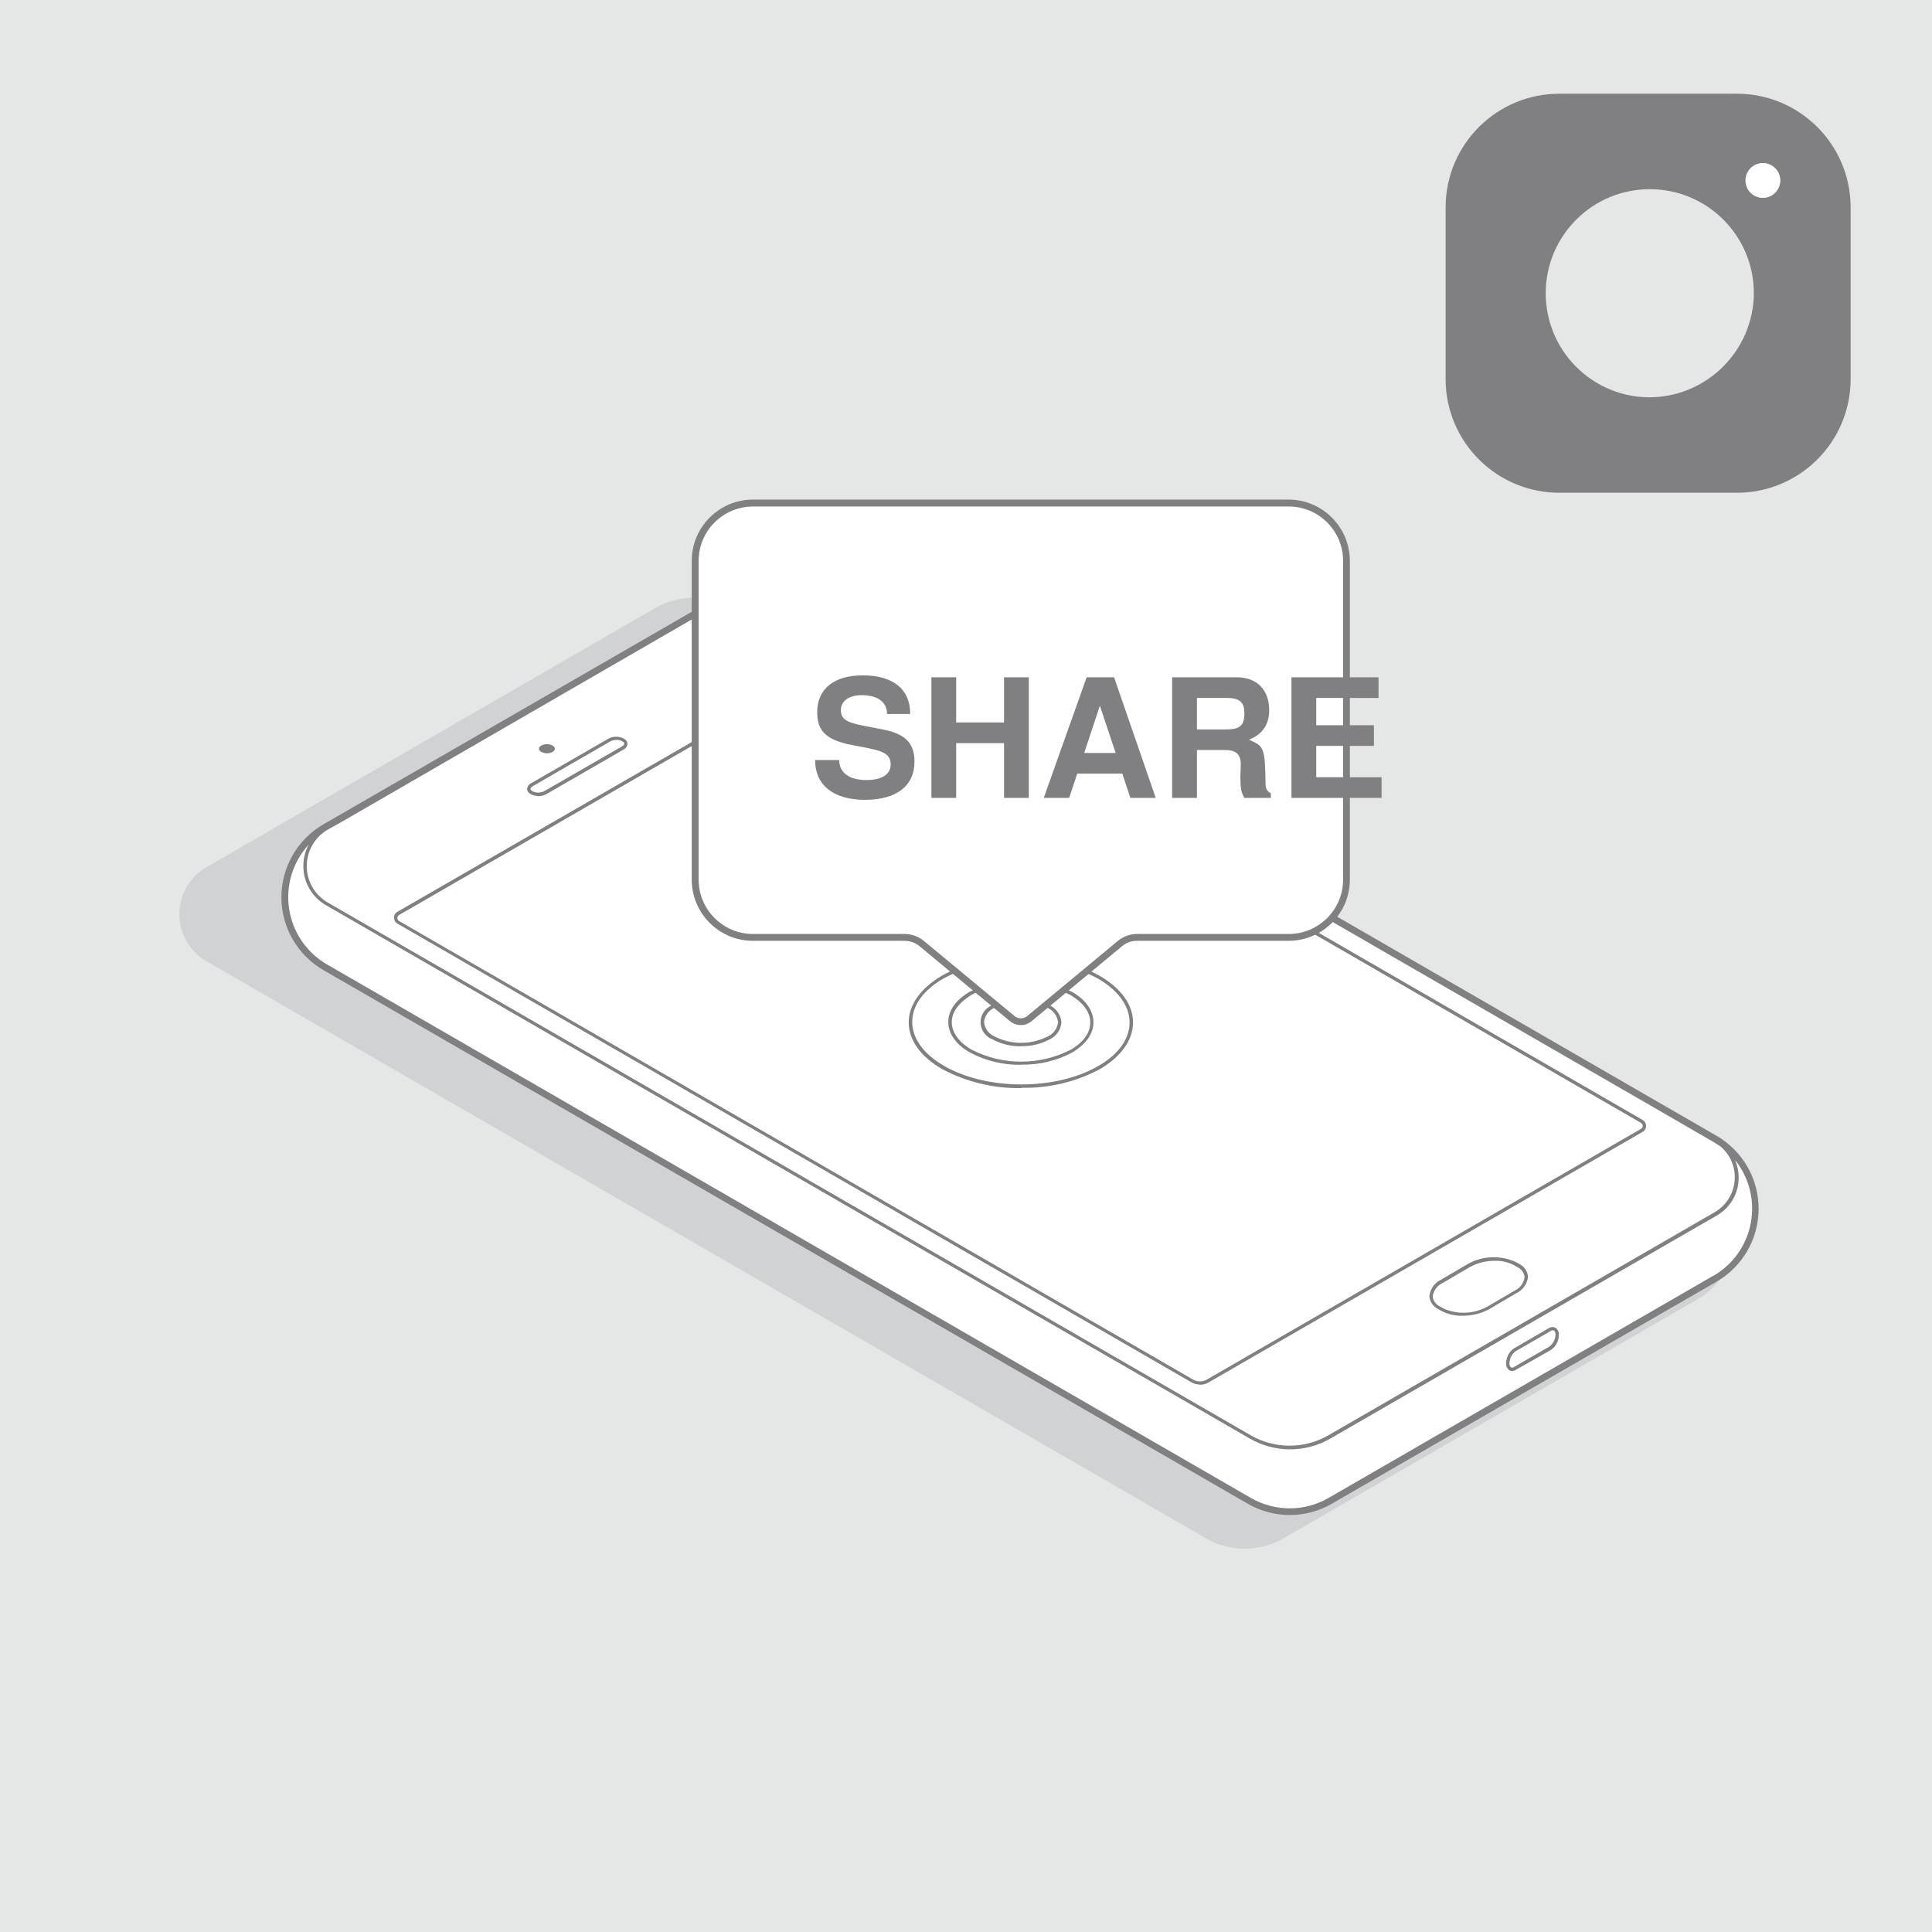
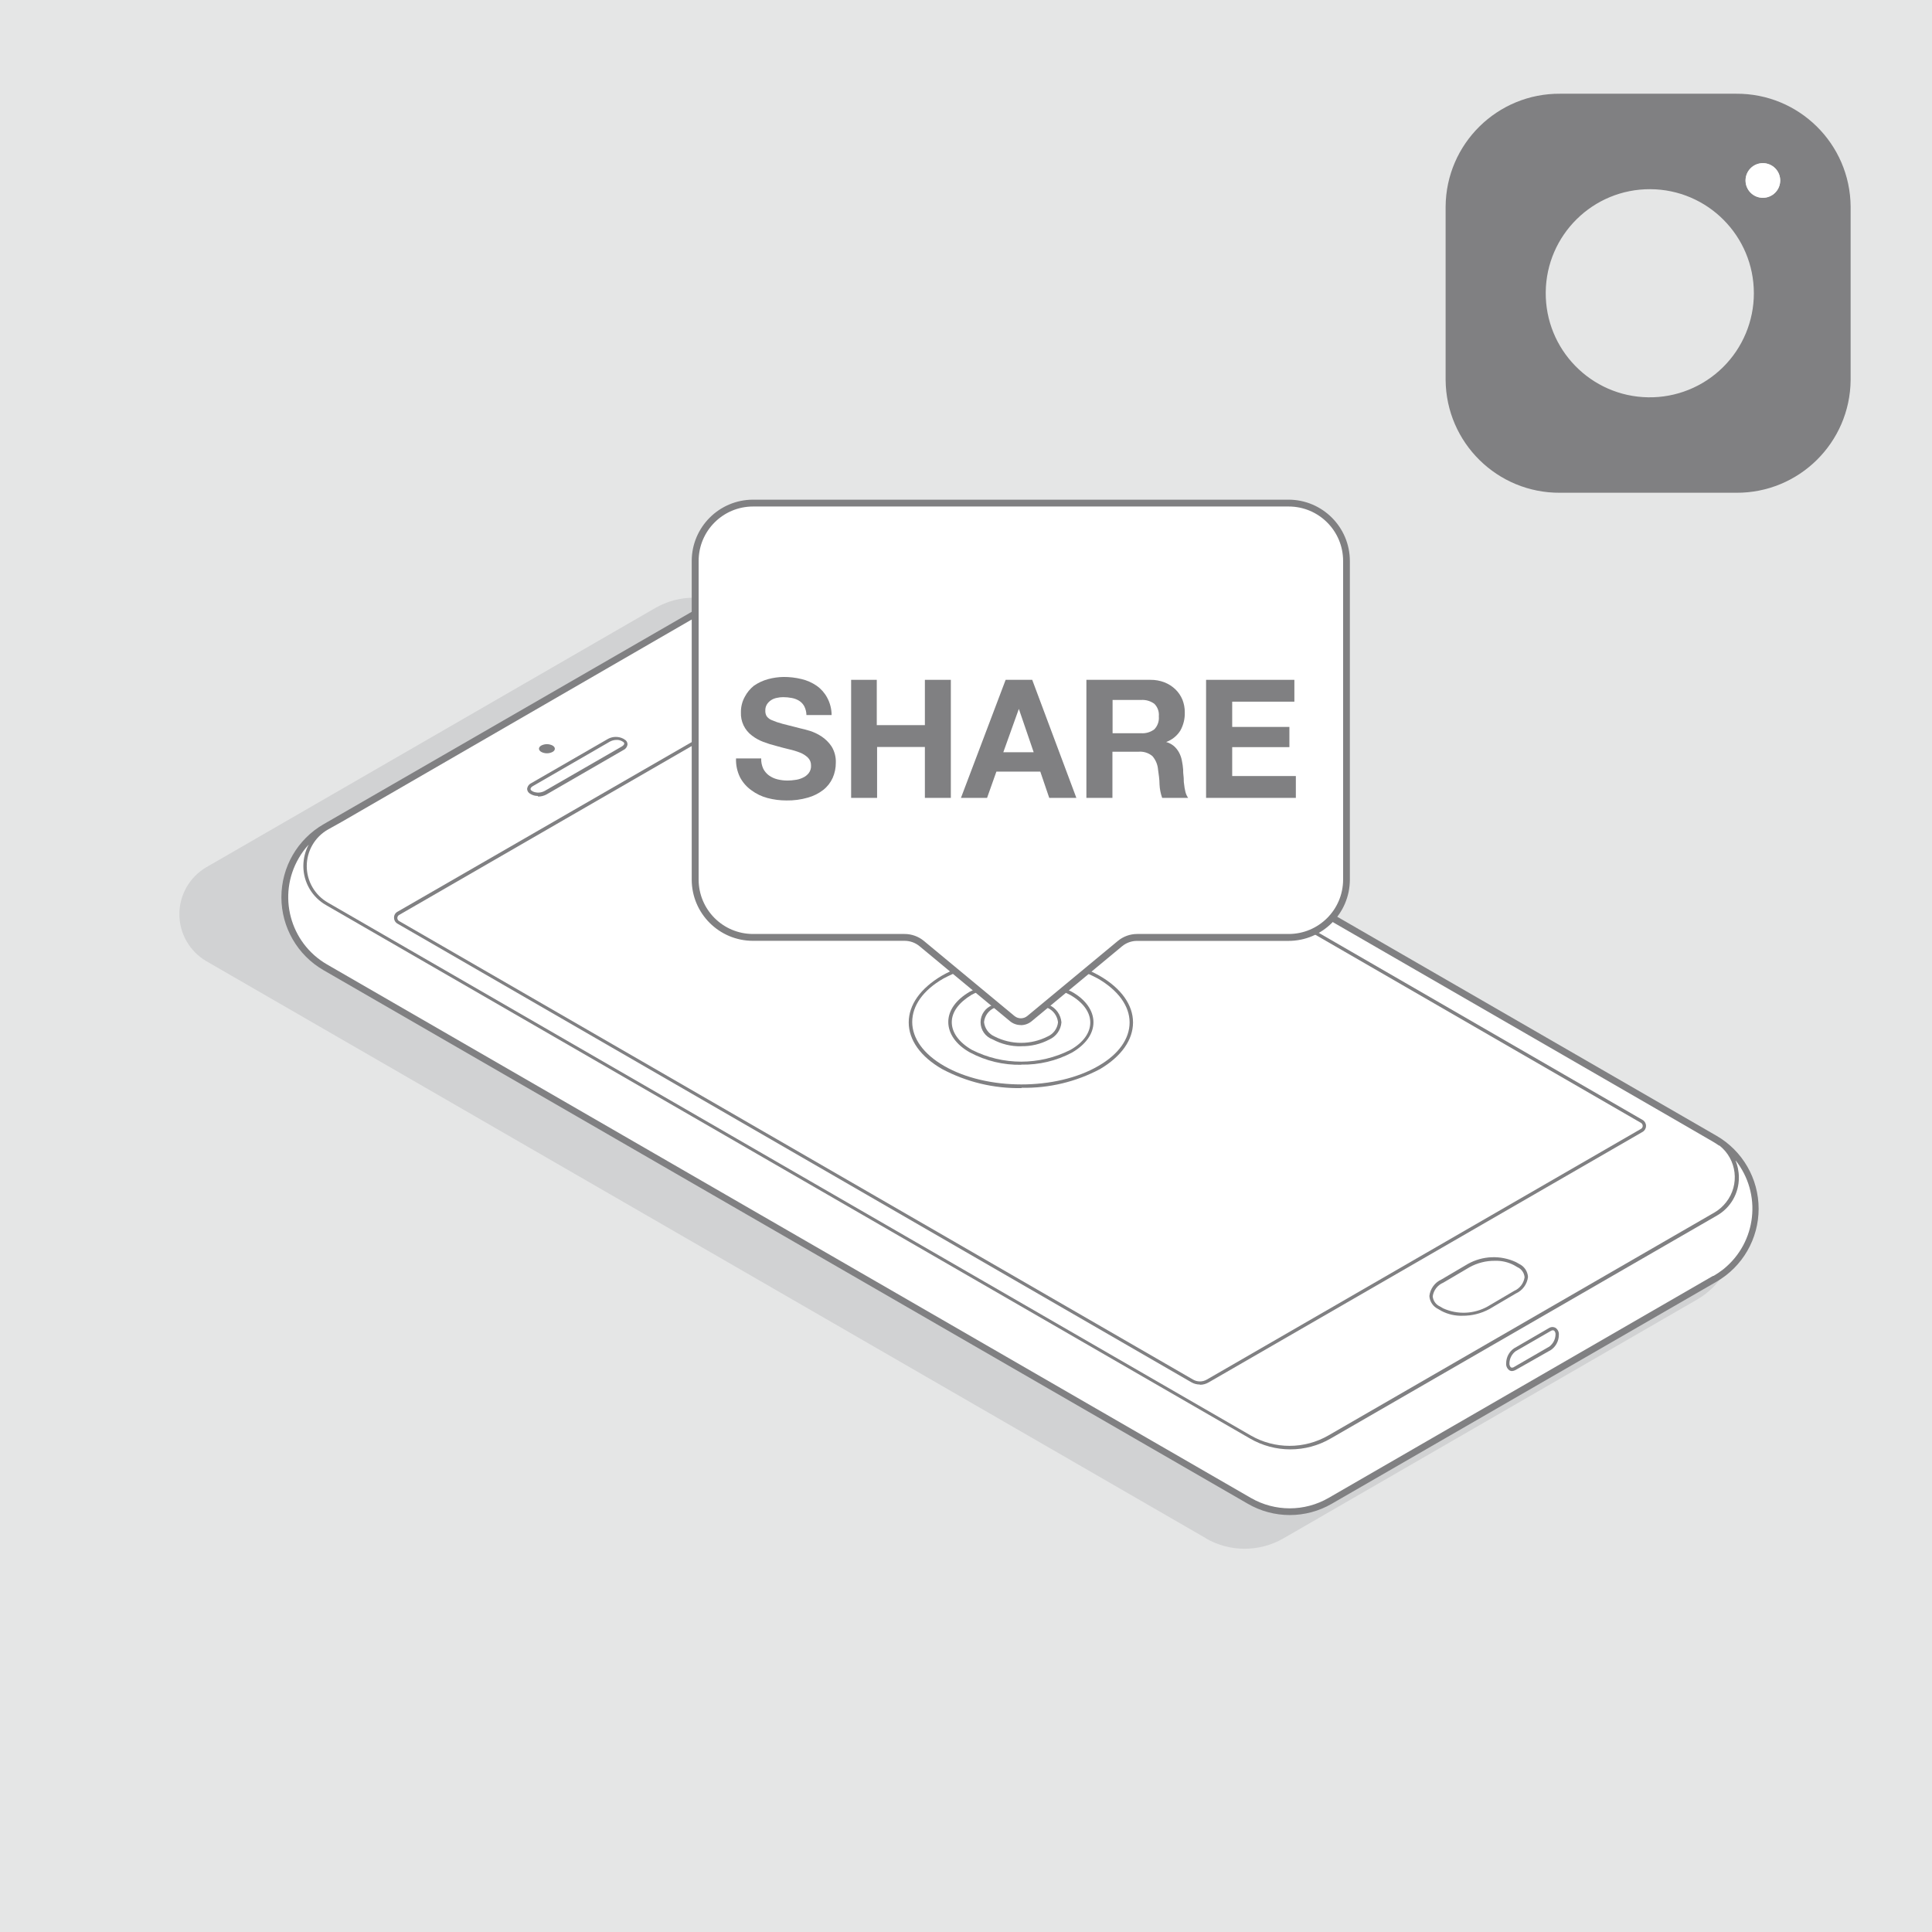
- <svg xmlns="http://www.w3.org/2000/svg" viewBox="0 0 248.58 248.58">
+ <svg xmlns="http://www.w3.org/2000/svg" id="Layer_1" data-name="Layer 1" viewBox="0 0 248.58 248.58">
  <defs>
-     <style>.cls-1{fill:none;}.cls-2{fill:#dadcdc;}.cls-3{fill:#e5e6e6;}.cls-4{clip-path:url(#clip-path);}.cls-5{fill:#d1d2d3;}.cls-6{fill:#fff;}.cls-7,.cls-8{fill:#808082;}.cls-8{font-size:21.28px;font-family:HelveticaNeue-CondensedBold, Helvetica Neue;font-weight:700;}</style>
+     <style>.cls-1{fill:none;}.cls-2{fill:#e5e6e6;}.cls-3{clip-path:url(#clip-path);}.cls-4{fill:#d1d2d3;}.cls-5{fill:#fff;}.cls-6{fill:#808082;}.cls-7{isolation:isolate;}</style>
    <clipPath id="clip-path">
      <rect class="cls-1" y="24.38" width="248.58" height="225.62" />
    </clipPath>
  </defs>
-   <g id="Layer_2" data-name="Layer 2">
-     <g id="Layer_3" data-name="Layer 3">
-       <polygon class="cls-2" points="136.95 52.49 105.56 52.49 105.56 21.1 118.48 21.1 118.48 14.17 105.56 14.17 98.63 14.17 98.63 21.1 98.63 52.49 98.63 59.42 105.56 59.42 136.95 59.42 143.88 59.42 143.88 52.49 143.88 40.9 136.95 40.9 136.95 52.49" />
-       <polygon class="cls-2" points="127.93 24.29 119.97 32.24 125.81 38.08 133.76 30.12 138.53 34.89 144.38 13.66 123.16 19.53 127.93 24.29" />
-       <rect class="cls-3" width="248.58" height="248.58" />
-       <g class="cls-4">
-         <path class="cls-5" d="M155.18,197.93,26.55,123.67a7,7,0,0,1,0-12.09L84.29,78.24a10,10,0,0,1,10,0L218.4,149.92a10,10,0,0,1,0,17.26l-53.26,30.75a10,10,0,0,1-10,0" />
-         <path class="cls-6" d="M166,194.5a10.45,10.45,0,0,1-5.2-1.4L41.85,124.46a10.4,10.4,0,0,1,0-18L91.3,77.88a10.45,10.45,0,0,1,10.45,0l118.88,68.63a10.41,10.41,0,0,1,0,18L171.15,193.1a10.45,10.45,0,0,1-5.2,1.4" />
-         <path class="cls-7" d="M220.85,146.13,102,77.5a10.88,10.88,0,0,0-10.89,0L41.63,106.05a10.84,10.84,0,0,0,0,18.78l118.9,68.64a10.79,10.79,0,0,0,10.84,0l49.48-28.56a10.84,10.84,0,0,0,0-18.78M91.52,78.25a10,10,0,0,1,10,0l113.21,65.36,2.83,1.64,2.83,1.64a13.75,13.75,0,0,1,.78.5l.06,0a5.2,5.2,0,0,1-.63,8.59l-49.68,28.69a10,10,0,0,1-10,0L42.18,116.13a5.42,5.42,0,0,1,0-9.39l1.79-1Zm128.89,85.91-49.47,28.57a10,10,0,0,1-10,0L42.06,124.08a10,10,0,0,1-2.34-15.41,5.88,5.88,0,0,0-.69,2.76A5.79,5.79,0,0,0,42,116.5l118.79,68.58a10.36,10.36,0,0,0,10.4,0l49.69-28.68a5.57,5.57,0,0,0,2.82-4.88,5.75,5.75,0,0,0-.46-2.27,10,10,0,0,1-2.79,14.91" />
-         <path class="cls-7" d="M154.38,178.14a2.18,2.18,0,0,1-1.11-.3l-102.13-59a.87.87,0,0,1-.44-.77.85.85,0,0,1,.44-.76L107,85.1a2.25,2.25,0,0,1,2.22,0l102.13,59a.87.87,0,0,1,.44.77.86.86,0,0,1-.44.76l-55.85,32.24a2.18,2.18,0,0,1-1.11.3m-.89-.67a1.77,1.77,0,0,0,1.78,0l55.85-32.25a.44.44,0,0,0,.23-.38.46.46,0,0,0-.23-.4L109,85.47a1.82,1.82,0,0,0-1.78,0L51.36,117.72a.45.45,0,0,0,0,.79Z" />
-         <path class="cls-7" d="M188.16,169.29a5.53,5.53,0,0,1-2.68-.61l-.43-.25a2,2,0,0,1-1.14-1.68,2.67,2.67,0,0,1,1.56-2.13l3.4-2a6.82,6.82,0,0,1,6.16-.24l.43.24a2,2,0,0,1,1.14,1.68,2.69,2.69,0,0,1-1.57,2.13l-3.4,2a7.14,7.14,0,0,1-3.47.86m4.18-7.07a6.65,6.65,0,0,0-3.25.82l-3.4,2a2.25,2.25,0,0,0-1.35,1.75,1.58,1.58,0,0,0,.92,1.3l.43.25a6.36,6.36,0,0,0,5.73-.25l3.4-2a2.25,2.25,0,0,0,1.34-1.75,1.55,1.55,0,0,0-.92-1.3l-.43-.25a5,5,0,0,0-2.47-.57" />
-         <path class="cls-7" d="M71.09,95.92c.4.23.4.61,0,.83a1.59,1.59,0,0,1-1.44,0c-.4-.23-.41-.6,0-.83a1.59,1.59,0,0,1,1.44,0" />
-         <path class="cls-7" d="M69.22,102.41a1.79,1.79,0,0,1-.86-.2l-.13-.07a.75.75,0,0,1-.41-.62.92.92,0,0,1,.54-.76l9.9-5.71A2.14,2.14,0,0,1,80.21,95l.12.08a.71.71,0,0,1,.41.62.92.92,0,0,1-.53.75l-9.9,5.72a2.26,2.26,0,0,1-1.09.27M79.35,95.2a1.77,1.77,0,0,0-.88.22l-9.9,5.72c-.2.11-.31.25-.31.38a.31.31,0,0,0,.19.24l.12.08a1.74,1.74,0,0,0,1.52-.08L80,96.05c.2-.12.32-.26.32-.38s-.12-.21-.2-.25L80,95.35a1.29,1.29,0,0,0-.64-.15" />
-         <path class="cls-7" d="M194.55,176.41a.63.63,0,0,1-.33-.09,1,1,0,0,1-.43-.92,2.35,2.35,0,0,1,1-1.91l4.55-2.64a.79.79,0,0,1,.81,0,1,1,0,0,1,.42.91,2.37,2.37,0,0,1-1,1.92L195,176.27a1,1,0,0,1-.47.14m5.28-5.26a.53.53,0,0,0-.25.08L195,173.86a2,2,0,0,0-.79,1.54.64.64,0,0,0,.2.54.38.38,0,0,0,.38-.05l4.55-2.63a2,2,0,0,0,.8-1.54.64.64,0,0,0-.2-.54l-.13,0" />
-         <path class="cls-7" d="M131.44,140a20.91,20.91,0,0,1-10.22-2.45c-2.78-1.59-4.3-3.74-4.3-6s1.51-4.38,4.24-6c5.58-3.22,14.7-3.2,20.32,0,2.77,1.6,4.3,3.74,4.3,6s-1.51,4.38-4.24,6a20.61,20.61,0,0,1-10.1,2.41m-.18-16.41a20.23,20.23,0,0,0-9.89,2.36c-2.59,1.49-4,3.48-4,5.58s1.45,4.13,4.09,5.65c5.5,3.18,14.42,3.19,19.88,0,2.6-1.5,4-3.49,4-5.59s-1.46-4.13-4.09-5.65a20.48,20.48,0,0,0-10-2.39" />
-         <path class="cls-7" d="M131.41,137a13.4,13.4,0,0,1-6.6-1.58c-1.81-1-2.8-2.44-2.8-3.93s1-2.86,2.76-3.89a14.54,14.54,0,0,1,13.12,0c1.8,1,2.8,2.44,2.8,3.93s-1,2.87-2.76,3.9a13.32,13.32,0,0,1-6.52,1.55m-.12-10.53A12.94,12.94,0,0,0,125,128c-1.63,1-2.54,2.2-2.54,3.52s.92,2.6,2.59,3.56a14,14,0,0,0,12.68,0c1.65-.94,2.55-2.19,2.55-3.52s-.92-2.59-2.59-3.55a13,13,0,0,0-6.38-1.53" />
-         <path class="cls-7" d="M131.38,134.62a7.39,7.39,0,0,1-3.65-.88,2.35,2.35,0,0,1,0-4.43,8,8,0,0,1,7.26,0,2.69,2.69,0,0,1,1.58,2.23,2.65,2.65,0,0,1-1.56,2.21,7.41,7.41,0,0,1-3.61.86m-.06-5.75a6.91,6.91,0,0,0-3.39.81,2.25,2.25,0,0,0-1.34,1.84,2.29,2.29,0,0,0,1.36,1.85,7.52,7.52,0,0,0,6.82,0,2.25,2.25,0,0,0,1.34-1.83,2.29,2.29,0,0,0-1.36-1.86,7,7,0,0,0-3.43-.82" />
-         <path class="cls-6" d="M165.81,64.74H96.89a7.45,7.45,0,0,0-7.45,7.45v41a7.45,7.45,0,0,0,7.45,7.45h19.5a3.48,3.48,0,0,1,2.21.79l11.64,9.65a1.75,1.75,0,0,0,2.22,0l11.63-9.65a3.52,3.52,0,0,1,2.22-.79h19.5a7.46,7.46,0,0,0,7.45-7.45v-41a7.46,7.46,0,0,0-7.45-7.45" />
-         <path class="cls-7" d="M131.34,131.89a2.2,2.2,0,0,1-1.38-.49l-11.64-9.65a3,3,0,0,0-1.93-.7H96.89A7.88,7.88,0,0,1,89,113.17v-41a7.89,7.89,0,0,1,7.88-7.89h68.92a7.9,7.9,0,0,1,7.88,7.89v41a7.89,7.89,0,0,1-7.88,7.88h-19.5a3,3,0,0,0-1.94.7l-11.64,9.65a2.17,2.17,0,0,1-1.39.49M96.89,65.17a7,7,0,0,0-7,7v41a7,7,0,0,0,7,7h19.5a3.92,3.92,0,0,1,2.49.9l11.64,9.65a1.3,1.3,0,0,0,1.66,0l11.64-9.65a3.9,3.9,0,0,1,2.49-.9h19.5a7,7,0,0,0,7-7v-41a7,7,0,0,0-7-7Z" />
-       </g>
-       <text class="cls-8" transform="translate(104.19 102.66)">SHARE</text>
-       <path class="cls-7" d="M226.79,25.45a2.23,2.23,0,1,1,2.26-2.23,2.24,2.24,0,0,1-2.26,2.23M212.07,51.12a13.39,13.39,0,1,1,13.59-13.39,13.5,13.5,0,0,1-13.59,13.39m11.32-39.06H200.74A14.63,14.63,0,0,0,186,26.57V48.89A14.63,14.63,0,0,0,200.74,63.4h22.65a14.63,14.63,0,0,0,14.72-14.51V26.57a14.63,14.63,0,0,0-14.72-14.51" />
-       <path class="cls-6" d="M226.79,25.45a2.23,2.23,0,1,1,2.26-2.23,2.24,2.24,0,0,1-2.26,2.23" />
+   <g id="Layer_3" data-name="Layer 3">
+     <rect class="cls-2" width="248.58" height="248.58" />
+     <g class="cls-3">
+       <path class="cls-4" d="M155.18,197.93,26.55,123.67a7,7,0,0,1,0-12.09L84.29,78.24a10,10,0,0,1,10,0L218.4,149.92a10,10,0,0,1,0,17.26l-53.26,30.75a10,10,0,0,1-10,0" />
+       <path class="cls-5" d="M166,194.5a10.42,10.42,0,0,1-5.2-1.4l-119-68.64a10.4,10.4,0,0,1,0-18L91.3,77.88a10.43,10.43,0,0,1,10.45,0l118.88,68.63a10.41,10.41,0,0,1,0,18L171.15,193.1a10.42,10.42,0,0,1-5.2,1.4" />
+       <path class="cls-6" d="M220.85,146.13,102,77.5a10.87,10.87,0,0,0-10.89,0L41.63,106.05a10.84,10.84,0,0,0,0,18.78l118.9,68.64a10.77,10.77,0,0,0,10.84,0l49.48-28.56a10.84,10.84,0,0,0,0-18.78M91.52,78.25a10,10,0,0,1,10,0l113.21,65.36,2.83,1.64,2.83,1.64c.27.16.53.32.78.5h.06a5.2,5.2,0,0,1,.86,7.3A5.26,5.26,0,0,1,220.6,156l-49.68,28.69a10,10,0,0,1-10,0L42.18,116.13a5.42,5.42,0,0,1,0-9.39l1.79-1Zm128.89,85.91-49.47,28.57a10,10,0,0,1-10,0L42.06,124.08a10,10,0,0,1-3.62-13.67,9.52,9.52,0,0,1,1.28-1.74,5.91,5.91,0,0,0-.69,2.76,5.79,5.79,0,0,0,3,5.07l118.79,68.58a10.34,10.34,0,0,0,10.4,0l49.69-28.68a5.59,5.59,0,0,0,2.82-4.88,5.72,5.72,0,0,0-.46-2.27,10,10,0,0,1-1.54,14.06,10.58,10.58,0,0,1-1.25.85" />
+       <path class="cls-6" d="M154.38,178.14a2.18,2.18,0,0,1-1.11-.3l-102.13-59a.87.87,0,0,1-.44-.77.83.83,0,0,1,.44-.76L107,85.1a2.25,2.25,0,0,1,2.22,0l102.13,59a.89.89,0,0,1,0,1.53L155.5,177.87a2.18,2.18,0,0,1-1.11.3m-.89-.67a1.77,1.77,0,0,0,1.78,0l55.85-32.25a.44.44,0,0,0,.23-.38.47.47,0,0,0-.23-.4L109,85.47a1.82,1.82,0,0,0-1.78,0L51.36,117.72a.45.45,0,0,0-.18.61.39.39,0,0,0,.18.18Z" />
+       <path class="cls-6" d="M188.16,169.29a5.44,5.44,0,0,1-2.68-.61l-.43-.25a2,2,0,0,1-1.14-1.68,2.67,2.67,0,0,1,1.56-2.13l3.4-2a6.8,6.8,0,0,1,6.16-.24l.43.24a2,2,0,0,1,1.14,1.68,2.68,2.68,0,0,1-1.57,2.13l-3.4,2a7.14,7.14,0,0,1-3.47.86m4.18-7.07a6.6,6.6,0,0,0-3.25.82l-3.4,2a2.24,2.24,0,0,0-1.35,1.75,1.58,1.58,0,0,0,.92,1.3l.43.25a6.36,6.36,0,0,0,5.73-.25l3.4-2a2.25,2.25,0,0,0,1.34-1.75,1.55,1.55,0,0,0-.92-1.3l-.43-.25a4.93,4.93,0,0,0-2.47-.57" />
+       <path class="cls-6" d="M71.09,95.92c.4.23.4.61,0,.83a1.59,1.59,0,0,1-1.44,0c-.4-.23-.41-.6,0-.83a1.59,1.59,0,0,1,1.44,0" />
+       <path class="cls-6" d="M69.22,102.41a1.73,1.73,0,0,1-.86-.2l-.13-.07a.76.76,0,0,1-.41-.62.94.94,0,0,1,.54-.76l9.9-5.71a2.13,2.13,0,0,1,1.95,0l.12.08a.71.71,0,0,1,.41.62.91.91,0,0,1-.53.75l-9.9,5.72a2.29,2.29,0,0,1-1.09.27M79.35,95.2a1.8,1.8,0,0,0-.88.22l-9.9,5.72c-.2.11-.31.25-.31.38a.31.31,0,0,0,.19.24l.12.08a1.73,1.73,0,0,0,1.52-.08L80,96.05c.2-.12.32-.26.32-.38s-.12-.21-.2-.25L80,95.35a1.31,1.31,0,0,0-.64-.15" />
+       <path class="cls-6" d="M194.55,176.41a.63.63,0,0,1-.33-.09,1,1,0,0,1-.43-.92,2.35,2.35,0,0,1,1-1.91l4.55-2.64a.79.79,0,0,1,.81,0,1,1,0,0,1,.42.91,2.37,2.37,0,0,1-1,1.92L195,176.27a1.07,1.07,0,0,1-.47.14m5.28-5.26a.57.57,0,0,0-.25.08L195,173.86a2,2,0,0,0-.79,1.54.65.65,0,0,0,.2.54.4.4,0,0,0,.38-.05l4.55-2.63a2,2,0,0,0,.8-1.54.65.65,0,0,0-.2-.54h-.13" />
+       <path class="cls-6" d="M131.44,140a20.9,20.9,0,0,1-10.22-2.45c-2.78-1.59-4.3-3.74-4.3-6s1.51-4.38,4.24-6c5.58-3.22,14.7-3.2,20.32,0,2.77,1.6,4.3,3.74,4.3,6s-1.51,4.38-4.24,6a20.66,20.66,0,0,1-10.1,2.41m-.18-16.41a20.17,20.17,0,0,0-9.89,2.36c-2.59,1.49-4,3.48-4,5.58s1.45,4.13,4.09,5.65c5.5,3.18,14.42,3.19,19.88,0,2.6-1.5,4-3.49,4-5.59s-1.46-4.13-4.09-5.65a20.5,20.5,0,0,0-10-2.39" />
+       <path class="cls-6" d="M131.41,137a13.43,13.43,0,0,1-6.6-1.58c-1.81-1-2.8-2.44-2.8-3.93s1-2.86,2.76-3.89a14.51,14.51,0,0,1,13.12,0c1.8,1,2.8,2.44,2.8,3.93s-1,2.87-2.76,3.9a13.35,13.35,0,0,1-6.52,1.55m-.12-10.53A12.91,12.91,0,0,0,125,128c-1.63,1-2.54,2.2-2.54,3.52s.92,2.6,2.59,3.56a14,14,0,0,0,12.68,0c1.65-.94,2.55-2.19,2.55-3.52s-.92-2.59-2.59-3.55a13,13,0,0,0-6.38-1.53" />
+       <path class="cls-6" d="M131.38,134.62a7.38,7.38,0,0,1-3.65-.88,2.35,2.35,0,0,1,0-4.43,8,8,0,0,1,7.26,0,2.69,2.69,0,0,1,1.58,2.23,2.65,2.65,0,0,1-1.56,2.21,7.43,7.43,0,0,1-3.61.86m-.06-5.75a6.9,6.9,0,0,0-3.39.81,2.25,2.25,0,0,0-1.34,1.84,2.29,2.29,0,0,0,1.36,1.85,7.52,7.52,0,0,0,6.82,0,2.24,2.24,0,0,0,1.34-1.83,2.31,2.31,0,0,0-1.36-1.86,7.06,7.06,0,0,0-3.43-.82" />
+       <path class="cls-5" d="M165.81,64.74H96.89a7.46,7.46,0,0,0-7.45,7.45v41a7.46,7.46,0,0,0,7.45,7.45h19.5a3.48,3.48,0,0,1,2.21.79l11.64,9.65a1.75,1.75,0,0,0,2.22,0l11.63-9.65a3.52,3.52,0,0,1,2.22-.79h19.5a7.47,7.47,0,0,0,7.45-7.45v-41a7.47,7.47,0,0,0-7.45-7.45" />
+       <path class="cls-6" d="M131.34,131.89a2.18,2.18,0,0,1-1.38-.49l-11.64-9.65a3,3,0,0,0-1.93-.7H96.89A7.88,7.88,0,0,1,89,113.18h0v-41a7.9,7.9,0,0,1,7.88-7.89H165.8a7.9,7.9,0,0,1,7.88,7.89v41a7.9,7.9,0,0,1-7.88,7.88H146.3a3,3,0,0,0-1.94.7l-11.64,9.65a2.18,2.18,0,0,1-1.39.49M96.89,65.17a7,7,0,0,0-7,7v41a7,7,0,0,0,7,7h19.5a3.9,3.9,0,0,1,2.49.9l11.64,9.65a1.3,1.3,0,0,0,1.66,0l11.64-9.65a3.9,3.9,0,0,1,2.49-.9h19.5a7,7,0,0,0,7-7v-41a7,7,0,0,0-7-7Z" />
    </g>
+     <g class="cls-7">
+       <path class="cls-6" d="M98.21,98.92a2.47,2.47,0,0,0,.74.86,3.19,3.19,0,0,0,1.07.49,5.41,5.41,0,0,0,1.28.16,6.52,6.52,0,0,0,1-.08,3.06,3.06,0,0,0,1-.29,2,2,0,0,0,.75-.58,1.46,1.46,0,0,0,.3-1,1.36,1.36,0,0,0-.4-1,3.13,3.13,0,0,0-1-.64,9.59,9.59,0,0,0-1.45-.44c-.54-.13-1.08-.27-1.64-.43a13.87,13.87,0,0,1-1.66-.52,5.57,5.57,0,0,1-1.44-.8,3.53,3.53,0,0,1-1.43-3,4,4,0,0,1,.5-2A4.51,4.51,0,0,1,97,88.23a5.91,5.91,0,0,1,1.83-.85,8,8,0,0,1,2-.28,9.51,9.51,0,0,1,2.29.27,5.74,5.74,0,0,1,1.95.86,4.38,4.38,0,0,1,1.35,1.52A4.73,4.73,0,0,1,107,92h-3.24a2.61,2.61,0,0,0-.28-1.13,1.91,1.91,0,0,0-.65-.7,2.73,2.73,0,0,0-.93-.36,5.73,5.73,0,0,0-1.14-.11,3.63,3.63,0,0,0-.8.09,2.08,2.08,0,0,0-.74.29,1.85,1.85,0,0,0-.54.54,1.42,1.42,0,0,0-.21.8,1.34,1.34,0,0,0,.17.73,1.52,1.52,0,0,0,.67.51,9.39,9.39,0,0,0,1.38.47l2.31.59c.28.06.68.16,1.18.31a6,6,0,0,1,1.5.71A4.6,4.6,0,0,1,107,96.05a3.76,3.76,0,0,1,.54,2.1,4.76,4.76,0,0,1-.4,1.93,4.12,4.12,0,0,1-1.21,1.55,5.77,5.77,0,0,1-2,1,9.31,9.31,0,0,1-2.73.36,9.44,9.44,0,0,1-2.44-.31,6,6,0,0,1-2.08-1A4.78,4.78,0,0,1,95.21,100a5.11,5.11,0,0,1-.51-2.42h3.24A2.87,2.87,0,0,0,98.21,98.92Z" />
+       <path class="cls-6" d="M112.81,87.47V93.3H119V87.47h3.34v15.19H119V96.11h-6.15v6.55h-3.34V87.47Z" />
+       <path class="cls-6" d="M132.81,87.47l5.68,15.19H135l-1.15-3.38H128.2l-1.2,3.38h-3.36l5.75-15.19Zm.19,9.32-1.91-5.58h0l-2,5.58Z" />
+       <path class="cls-6" d="M148,87.47a4.9,4.9,0,0,1,1.84.33,4.32,4.32,0,0,1,1.4.9,4,4,0,0,1,.9,1.33,4.37,4.37,0,0,1,.3,1.63,4.53,4.53,0,0,1-.56,2.32,3.57,3.57,0,0,1-1.84,1.49v0a2.59,2.59,0,0,1,1,.52,3,3,0,0,1,.66.83,3.6,3.6,0,0,1,.37,1.06,8.93,8.93,0,0,1,.16,1.14c0,.25,0,.53.05.86s0,.66.07,1a6.84,6.84,0,0,0,.17,1,2.34,2.34,0,0,0,.35.78h-3.34a6,6,0,0,1-.34-1.72c0-.67-.11-1.31-.19-1.92a3,3,0,0,0-.73-1.74,2.46,2.46,0,0,0-1.8-.56h-3.34v5.94h-3.35V87.47Zm-1.19,6.87a2.52,2.52,0,0,0,1.72-.51,2.12,2.12,0,0,0,.57-1.66,2,2,0,0,0-.57-1.61,2.58,2.58,0,0,0-1.72-.5h-3.66v4.28Z" />
+       <path class="cls-6" d="M166.54,87.47v2.81h-8v3.25h7.36v2.6h-7.36v3.72h8.19v2.81H155.18V87.47Z" />
+     </g>
+     <path class="cls-6" d="M226.79,25.45a2.23,2.23,0,1,1,2.26-2.23,2.23,2.23,0,0,1-2.26,2.23h0M212.07,51.12a13.39,13.39,0,1,1,13.59-13.39,13.39,13.39,0,0,1-13.59,13.39m11.32-39.06H200.74A14.63,14.63,0,0,0,186,26.57V48.89A14.63,14.63,0,0,0,200.74,63.4h22.65a14.63,14.63,0,0,0,14.72-14.51V26.57a14.63,14.63,0,0,0-14.72-14.51" />
+     <path class="cls-5" d="M226.79,25.45a2.23,2.23,0,1,1,2.26-2.23,2.23,2.23,0,0,1-2.26,2.23h0" />
  </g>
</svg>
